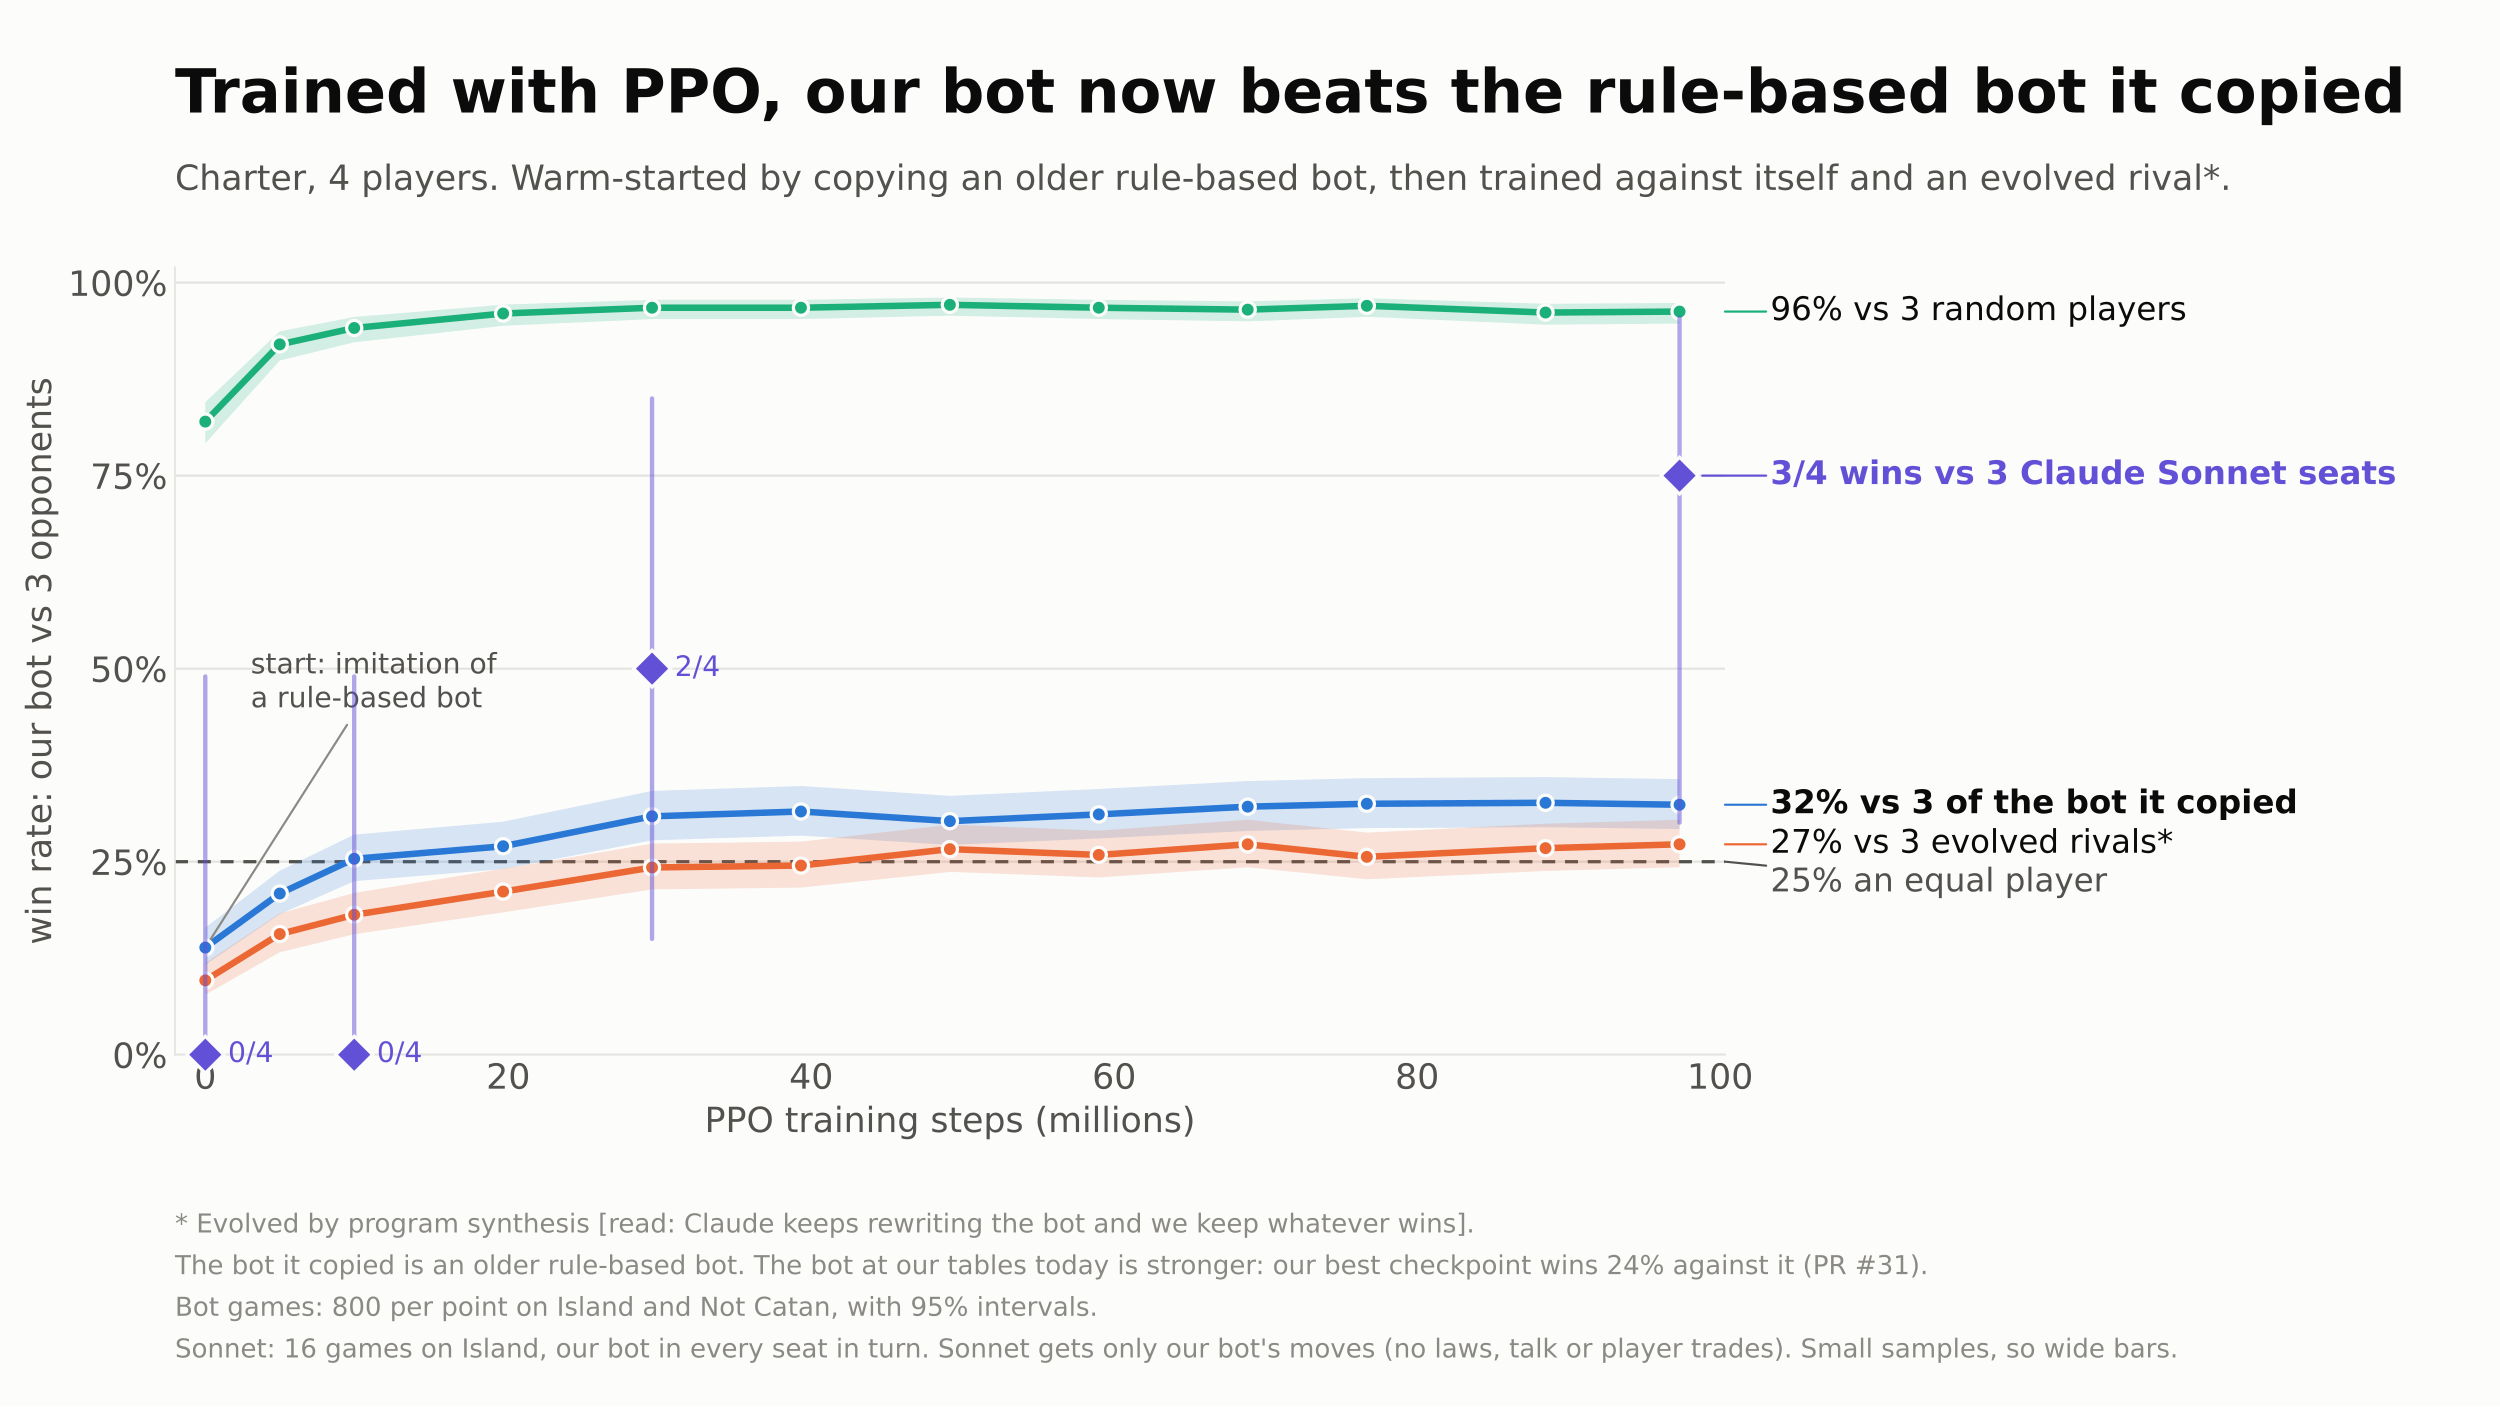
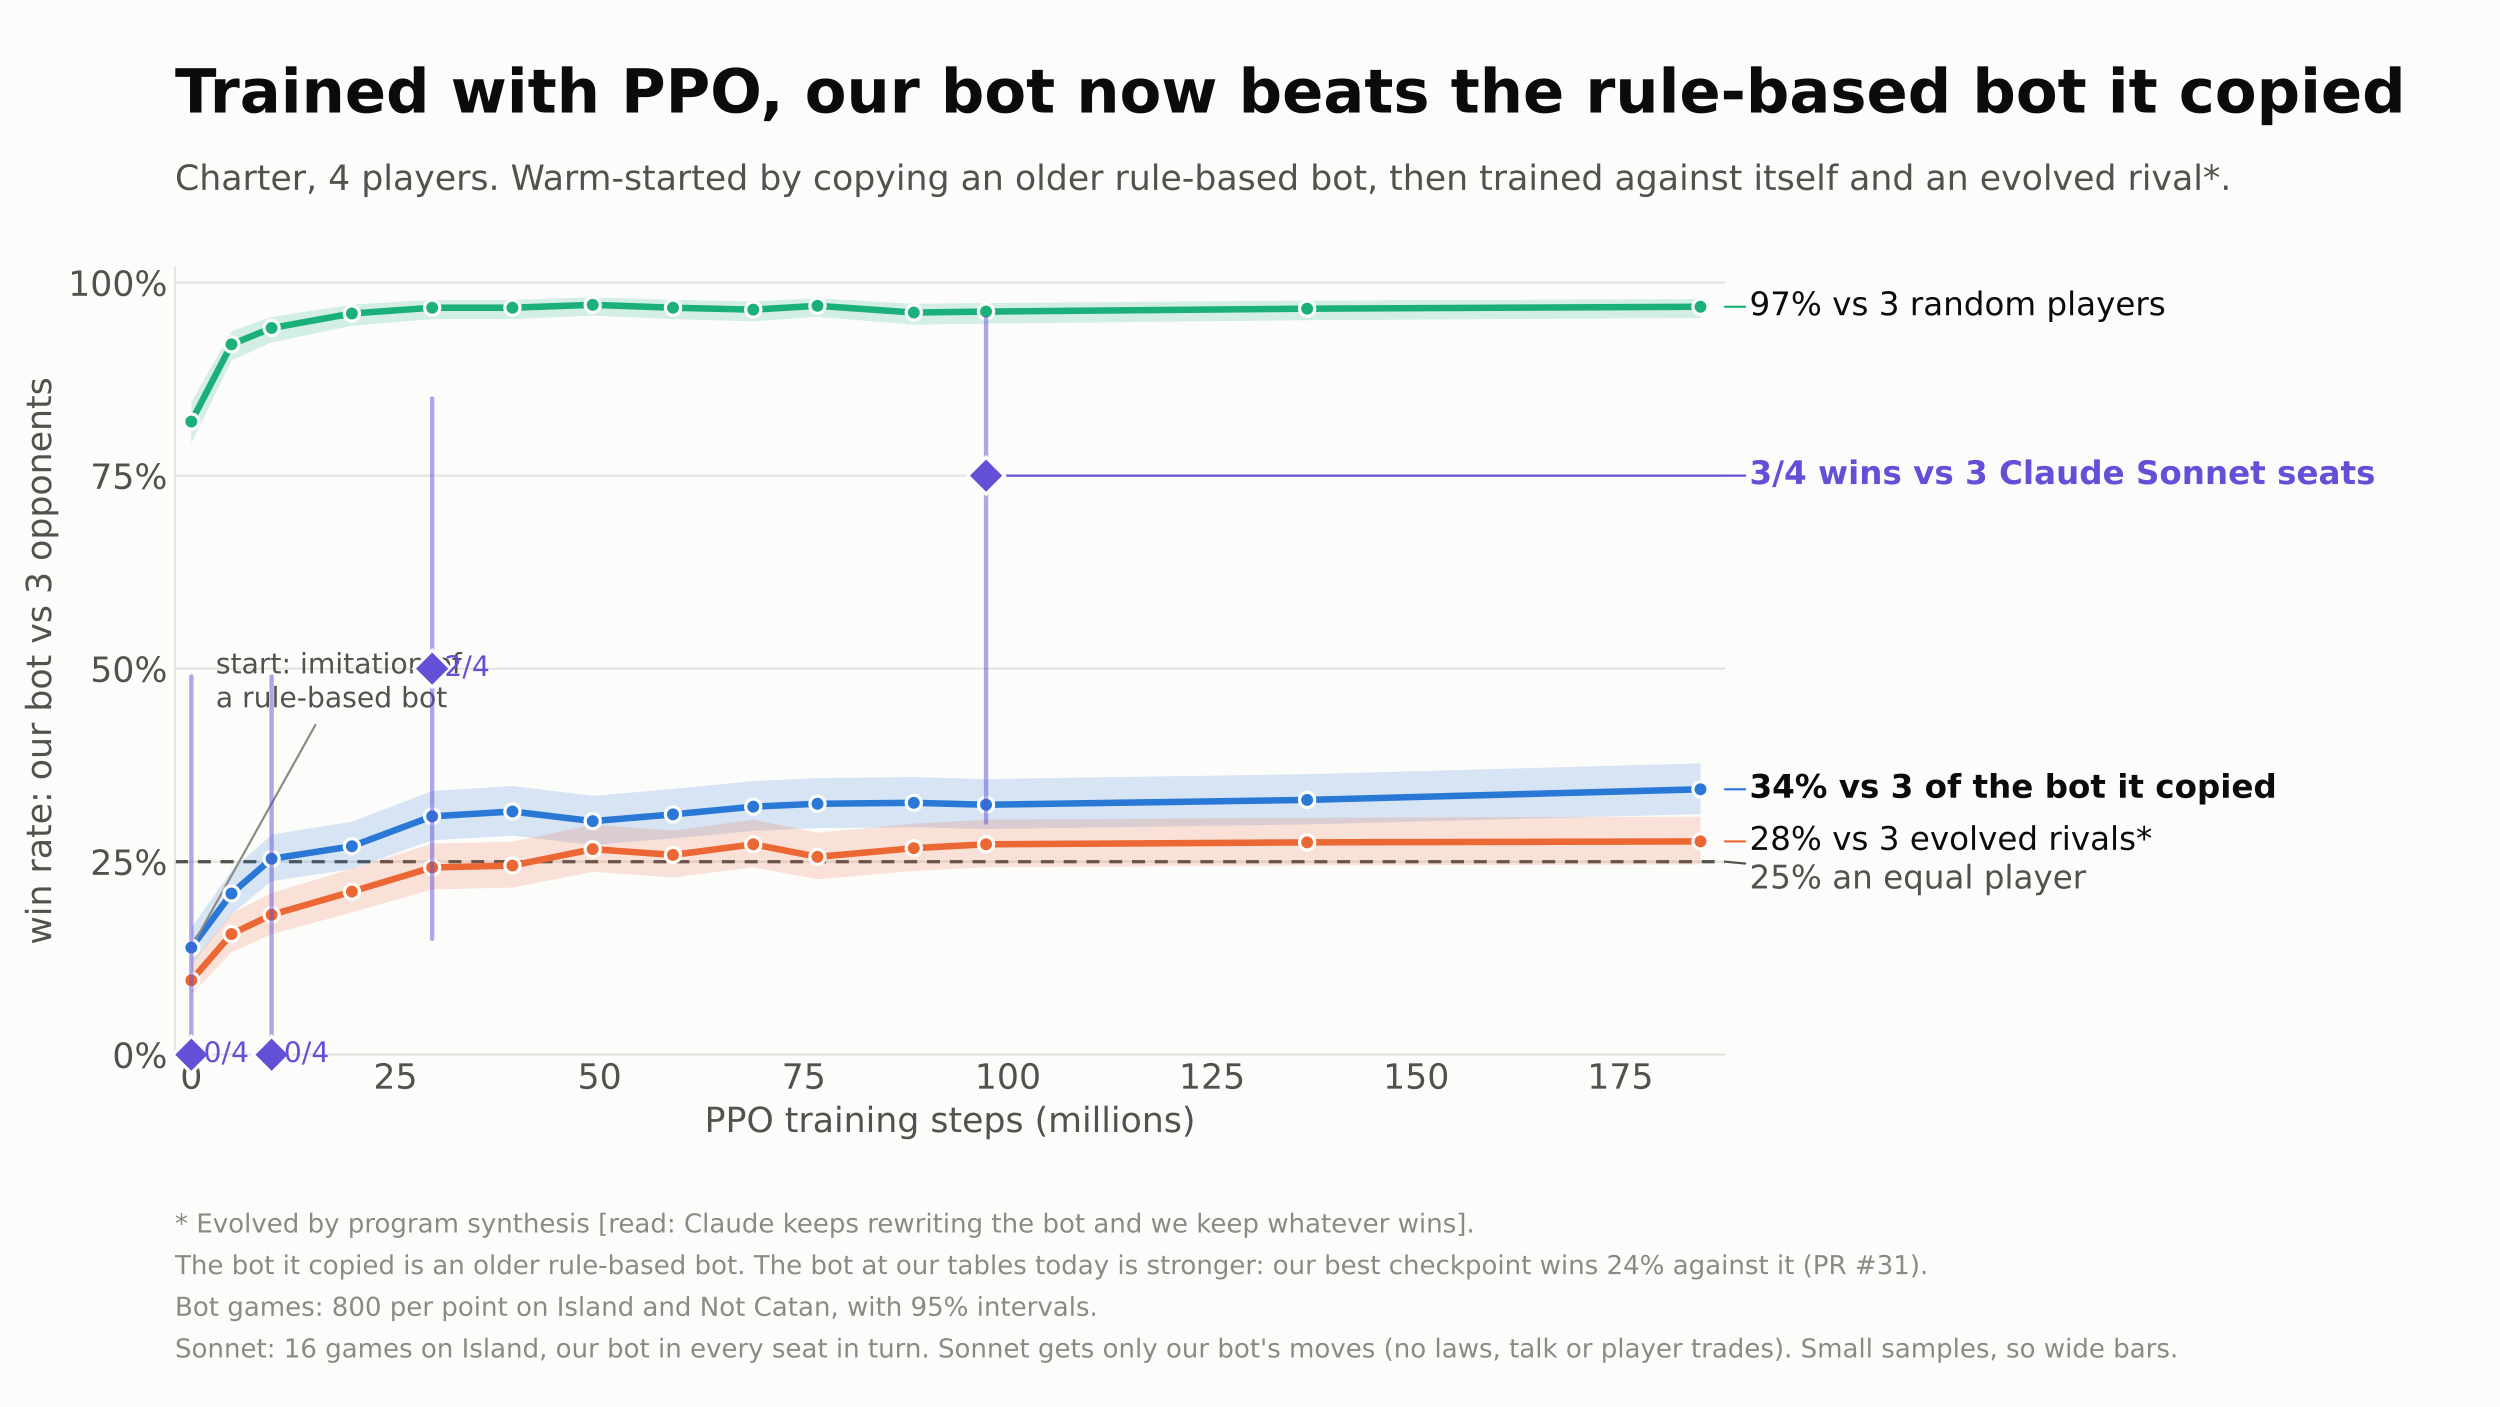
<svg xmlns="http://www.w3.org/2000/svg" xmlns:xlink="http://www.w3.org/1999/xlink" width="1152pt" height="648pt" viewBox="0 0 1152 648" version="1.1">
  <defs>
    <style type="text/css">*{stroke-linejoin: round; stroke-linecap: butt}</style>
  </defs>
  <g id="figure_1">
    <g id="patch_1">
      <path d="M 0 648  L 1152 648  L 1152 0  L 0 0  z " style="fill: #fcfcfb" />
    </g>
    <g id="axes_1">
      <g id="patch_2">
        <path d="M 80.64 486  L 794.88 486  L 794.88 123.12  L 80.64 123.12  z " style="fill: #fcfcfb" />
      </g>
      <g id="matplotlib.axis_1">
        <g id="xtick_1">
          <g id="line2d_1" />
          <g id="text_1">
-             <text style="font-size: 16px; font-family: 'DejaVu Sans'; text-anchor: middle; fill: #52514e" x="94.601" y="501.656" transform="rotate(-0 94.60078 501.6562)">0</text>
+             <text style="font-size: 16px; font-family: 'DejaVu Sans'; text-anchor: middle; fill: #52514e" x="88.166" y="501.656" transform="rotate(-0 88.16578 501.6562)">0</text>
          </g>
        </g>
        <g id="xtick_2">
          <g id="line2d_2" />
          <g id="text_2">
-             <text style="font-size: 16px; font-family: 'DejaVu Sans'; text-anchor: middle; fill: #52514e" x="234.209" y="501.656" transform="rotate(-0 234.2085 501.6562)">20</text>
+             <text style="font-size: 16px; font-family: 'DejaVu Sans'; text-anchor: middle; fill: #52514e" x="182.238" y="501.656" transform="rotate(-0 182.238 501.6562)">25</text>
          </g>
        </g>
        <g id="xtick_3">
          <g id="line2d_3" />
          <g id="text_3">
-             <text style="font-size: 16px; font-family: 'DejaVu Sans'; text-anchor: middle; fill: #52514e" x="373.816" y="501.656" transform="rotate(-0 373.8163 501.6562)">40</text>
+             <text style="font-size: 16px; font-family: 'DejaVu Sans'; text-anchor: middle; fill: #52514e" x="276.31" y="501.656" transform="rotate(-0 276.3103 501.6562)">50</text>
          </g>
        </g>
        <g id="xtick_4">
          <g id="line2d_4" />
          <g id="text_4">
-             <text style="font-size: 16px; font-family: 'DejaVu Sans'; text-anchor: middle; fill: #52514e" x="513.424" y="501.656" transform="rotate(-0 513.4241 501.6562)">60</text>
+             <text style="font-size: 16px; font-family: 'DejaVu Sans'; text-anchor: middle; fill: #52514e" x="370.383" y="501.656" transform="rotate(-0 370.3826 501.6562)">75</text>
          </g>
        </g>
        <g id="xtick_5">
          <g id="line2d_5" />
          <g id="text_5">
-             <text style="font-size: 16px; font-family: 'DejaVu Sans'; text-anchor: middle; fill: #52514e" x="653.032" y="501.656" transform="rotate(-0 653.0318 501.6562)">80</text>
+             <text style="font-size: 16px; font-family: 'DejaVu Sans'; text-anchor: middle; fill: #52514e" x="464.455" y="501.656" transform="rotate(-0 464.4549 501.6562)">100</text>
          </g>
        </g>
        <g id="xtick_6">
          <g id="line2d_6" />
          <g id="text_6">
-             <text style="font-size: 16px; font-family: 'DejaVu Sans'; text-anchor: middle; fill: #52514e" x="792.64" y="501.656" transform="rotate(-0 792.6396 501.6562)">100</text>
-           </g>
-         </g>
-         <g id="text_7">
+             <text style="font-size: 16px; font-family: 'DejaVu Sans'; text-anchor: middle; fill: #52514e" x="558.527" y="501.656" transform="rotate(-0 558.5271 501.6562)">125</text>
+           </g>
+         </g>
+         <g id="xtick_7">
+           <g id="line2d_7" />
+           <g id="text_7">
+             <text style="font-size: 16px; font-family: 'DejaVu Sans'; text-anchor: middle; fill: #52514e" x="652.599" y="501.656" transform="rotate(-0 652.5994 501.6562)">150</text>
+           </g>
+         </g>
+         <g id="xtick_8">
+           <g id="line2d_8" />
+           <g id="text_8">
+             <text style="font-size: 16px; font-family: 'DejaVu Sans'; text-anchor: middle; fill: #52514e" x="746.672" y="501.656" transform="rotate(-0 746.6717 501.6562)">175</text>
+           </g>
+         </g>
+         <g id="text_9">
          <text style="font-size: 16px; font-family: 'DejaVu Sans'; text-anchor: middle; fill: #52514e" x="437.76" y="521.658" transform="rotate(-0 437.76 521.6575)">PPO training steps (millions)</text>
        </g>
      </g>
      <g id="matplotlib.axis_2">
        <g id="ytick_1">
-           <g id="line2d_7">
-             <path d="M 80.64 486  L 794.88 486  " clip-path="url(#p6224c57ff1)" style="fill: none; stroke: #e4e3df; stroke-linecap: square" />
-           </g>
-           <g id="line2d_8" />
-           <g id="text_8">
+           <g id="line2d_9">
+             <path d="M 80.64 486  L 794.88 486  " clip-path="url(#pee1b4edbcf)" style="fill: none; stroke: #e4e3df; stroke-linecap: square" />
+           </g>
+           <g id="line2d_10" />
+           <g id="text_10">
            <text style="font-size: 16px; font-family: 'DejaVu Sans'; text-anchor: end; fill: #52514e" x="77.14" y="492.078" transform="rotate(-0 77.14 492.0781)">0%</text>
          </g>
        </g>
        <g id="ytick_2">
-           <g id="line2d_9">
-             <path d="M 80.64 397.059  L 794.88 397.059  " clip-path="url(#p6224c57ff1)" style="fill: none; stroke: #e4e3df; stroke-linecap: square" />
-           </g>
-           <g id="line2d_10" />
-           <g id="text_9">
+           <g id="line2d_11">
+             <path d="M 80.64 397.059  L 794.88 397.059  " clip-path="url(#pee1b4edbcf)" style="fill: none; stroke: #e4e3df; stroke-linecap: square" />
+           </g>
+           <g id="line2d_12" />
+           <g id="text_11">
            <text style="font-size: 16px; font-family: 'DejaVu Sans'; text-anchor: end; fill: #52514e" x="77.14" y="403.137" transform="rotate(-0 77.14 403.1369)">25%</text>
          </g>
        </g>
        <g id="ytick_3">
-           <g id="line2d_11">
-             <path d="M 80.64 308.118  L 794.88 308.118  " clip-path="url(#p6224c57ff1)" style="fill: none; stroke: #e4e3df; stroke-linecap: square" />
-           </g>
-           <g id="line2d_12" />
-           <g id="text_10">
+           <g id="line2d_13">
+             <path d="M 80.64 308.118  L 794.88 308.118  " clip-path="url(#pee1b4edbcf)" style="fill: none; stroke: #e4e3df; stroke-linecap: square" />
+           </g>
+           <g id="line2d_14" />
+           <g id="text_12">
            <text style="font-size: 16px; font-family: 'DejaVu Sans'; text-anchor: end; fill: #52514e" x="77.14" y="314.196" transform="rotate(-0 77.14 314.1958)">50%</text>
          </g>
        </g>
        <g id="ytick_4">
-           <g id="line2d_13">
-             <path d="M 80.64 219.176  L 794.88 219.176  " clip-path="url(#p6224c57ff1)" style="fill: none; stroke: #e4e3df; stroke-linecap: square" />
-           </g>
-           <g id="line2d_14" />
-           <g id="text_11">
+           <g id="line2d_15">
+             <path d="M 80.64 219.176  L 794.88 219.176  " clip-path="url(#pee1b4edbcf)" style="fill: none; stroke: #e4e3df; stroke-linecap: square" />
+           </g>
+           <g id="line2d_16" />
+           <g id="text_13">
            <text style="font-size: 16px; font-family: 'DejaVu Sans'; text-anchor: end; fill: #52514e" x="77.14" y="225.255" transform="rotate(-0 77.14 225.2546)">75%</text>
          </g>
        </g>
        <g id="ytick_5">
-           <g id="line2d_15">
-             <path d="M 80.64 130.235  L 794.88 130.235  " clip-path="url(#p6224c57ff1)" style="fill: none; stroke: #e4e3df; stroke-linecap: square" />
-           </g>
-           <g id="line2d_16" />
-           <g id="text_12">
+           <g id="line2d_17">
+             <path d="M 80.64 130.235  L 794.88 130.235  " clip-path="url(#pee1b4edbcf)" style="fill: none; stroke: #e4e3df; stroke-linecap: square" />
+           </g>
+           <g id="line2d_18" />
+           <g id="text_14">
            <text style="font-size: 16px; font-family: 'DejaVu Sans'; text-anchor: end; fill: #52514e" x="77.14" y="136.313" transform="rotate(-0 77.14 136.3134)">100%</text>
          </g>
        </g>
-         <g id="text_13">
+         <g id="text_15">
          <text style="font-size: 16px; font-family: 'DejaVu Sans'; text-anchor: middle; fill: #52514e" x="23.554" y="304.56" transform="rotate(-90 23.55375 304.56)">win rate: our bot vs 3 opponents</text>
        </g>
      </g>
-       <g id="line2d_17">
-         <path d="M 80.64 397.059  L 794.88 397.059  " clip-path="url(#p6224c57ff1)" style="fill: none; stroke-dasharray: 6,4.5; stroke-dashoffset: 0; stroke: #52514e; stroke-width: 1.5" />
+       <g id="line2d_19">
+         <path d="M 80.64 397.059  L 794.88 397.059  " clip-path="url(#pee1b4edbcf)" style="fill: none; stroke-dasharray: 6,4.5; stroke-dashoffset: 0; stroke: #52514e; stroke-width: 1.5" />
      </g>
      <g id="FillBetweenPolyCollection_1">
        <defs>
-           <path id="m366b4a1929" d="M 94.601 -462.647  L 94.601 -443.719  L 128.911 -481.879  L 163.221 -490.281  L 231.841 -497.87  L 300.461 -500.975  L 369.081 -500.975  L 437.701 -502.548  L 506.321 -500.975  L 574.941 -499.934  L 629.837 -502.022  L 712.181 -498.384  L 773.939 -498.899  L 773.939 -508.375  L 773.939 -508.375  L 712.181 -508.006  L 629.837 -510.564  L 574.941 -509.111  L 506.321 -509.84  L 437.701 -510.922  L 369.081 -509.84  L 300.461 -509.84  L 231.841 -507.635  L 163.221 -501.945  L 128.911 -495.3  L 94.601 -462.647  z " />
-         </defs>
-         <g clip-path="url(#p6224c57ff1)">
-           <use xlink:href="#m366b4a1929" x="0" y="648" style="fill: #1baf7a; fill-opacity: 0.18" />
+           <path id="m8a16f3146a" d="M 88.166 -462.647  L 88.166 -443.719  L 106.661 -481.879  L 125.157 -490.281  L 162.147 -497.87  L 199.138 -500.975  L 236.129 -500.975  L 273.119 -502.548  L 310.11 -500.975  L 347.101 -499.934  L 376.693 -502.022  L 421.082 -498.384  L 454.374 -498.899  L 602.337 -500.453  L 783.591 -501.497  L 783.591 -510.203  L 783.591 -510.203  L 602.337 -509.476  L 454.374 -508.375  L 421.082 -508.006  L 376.693 -510.564  L 347.101 -509.111  L 310.11 -509.84  L 273.119 -510.922  L 236.129 -509.84  L 199.138 -509.84  L 162.147 -507.635  L 125.157 -501.945  L 106.661 -495.3  L 88.166 -462.647  z " />
+         </defs>
+         <g clip-path="url(#pee1b4edbcf)">
+           <use xlink:href="#m8a16f3146a" x="0" y="648" style="fill: #1baf7a; fill-opacity: 0.18" />
        </g>
      </g>
      <g id="FillBetweenPolyCollection_2">
        <defs>
-           <path id="m3b4419886f" d="M 94.601 -220.501  L 94.601 -203.453  L 128.911 -226.753  L 163.221 -241.983  L 231.841 -247.522  L 300.461 -260.801  L 369.081 -262.952  L 437.701 -258.652  L 506.321 -261.661  L 574.941 -265.105  L 629.837 -266.398  L 712.181 -266.829  L 773.939 -265.967  L 773.939 -288.99  L 773.939 -288.99  L 712.181 -289.898  L 629.837 -289.444  L 574.941 -288.082  L 506.321 -284.444  L 437.701 -281.257  L 369.081 -285.809  L 300.461 -283.534  L 231.841 -269.373  L 163.221 -263.405  L 128.911 -246.769  L 94.601 -220.501  z " />
-         </defs>
-         <g clip-path="url(#p6224c57ff1)">
-           <use xlink:href="#m3b4419886f" x="0" y="648" style="fill: #2a78d6; fill-opacity: 0.18" />
+           <path id="m32e6a833aa" d="M 88.166 -220.501  L 88.166 -203.453  L 106.661 -226.753  L 125.157 -241.983  L 162.147 -247.522  L 199.138 -260.801  L 236.129 -262.952  L 273.119 -258.652  L 310.11 -261.661  L 347.101 -265.105  L 376.693 -266.398  L 421.082 -266.829  L 454.374 -265.967  L 602.337 -268.123  L 783.591 -272.875  L 783.591 -296.244  L 783.591 -296.244  L 602.337 -291.26  L 454.374 -288.99  L 421.082 -289.898  L 376.693 -289.444  L 347.101 -288.082  L 310.11 -284.444  L 273.119 -281.257  L 236.129 -285.809  L 199.138 -283.534  L 162.147 -269.373  L 125.157 -263.405  L 106.661 -246.769  L 88.166 -220.501  z " />
+         </defs>
+         <g clip-path="url(#pee1b4edbcf)">
+           <use xlink:href="#m32e6a833aa" x="0" y="648" style="fill: #2a78d6; fill-opacity: 0.18" />
        </g>
      </g>
      <g id="FillBetweenPolyCollection_3">
        <defs>
-           <path id="m1178276b61" d="M 94.601 -204.215  L 94.601 -189.643  L 128.911 -209.224  L 163.221 -217.534  L 231.841 -227.595  L 300.461 -238.161  L 369.081 -239.009  L 437.701 -246.242  L 506.321 -243.685  L 574.941 -248.375  L 629.837 -242.834  L 712.181 -246.668  L 773.939 -248.375  L 773.939 -270.29  L 773.939 -270.29  L 712.181 -268.456  L 629.837 -264.324  L 574.941 -270.29  L 506.321 -265.243  L 437.701 -267.998  L 369.081 -260.182  L 300.461 -259.261  L 231.841 -247.697  L 163.221 -236.514  L 128.911 -227.122  L 94.601 -204.215  z " />
-         </defs>
-         <g clip-path="url(#p6224c57ff1)">
-           <use xlink:href="#m1178276b61" x="0" y="648" style="fill: #eb6834; fill-opacity: 0.18" />
+           <path id="m00f02d84b0" d="M 88.166 -204.215  L 88.166 -189.643  L 106.661 -209.224  L 125.157 -217.534  L 162.147 -227.595  L 199.138 -238.161  L 236.129 -239.009  L 273.119 -246.242  L 310.11 -243.685  L 347.101 -248.375  L 376.693 -242.834  L 421.082 -246.668  L 454.374 -248.375  L 602.337 -249.229  L 783.591 -249.657  L 783.591 -271.664  L 783.591 -271.664  L 602.337 -271.206  L 454.374 -270.29  L 421.082 -268.456  L 376.693 -264.324  L 347.101 -270.29  L 310.11 -265.243  L 273.119 -267.998  L 236.129 -260.182  L 199.138 -259.261  L 162.147 -247.697  L 125.157 -236.514  L 106.661 -227.122  L 88.166 -204.215  z " />
+         </defs>
+         <g clip-path="url(#pee1b4edbcf)">
+           <use xlink:href="#m00f02d84b0" x="0" y="648" style="fill: #eb6834; fill-opacity: 0.18" />
        </g>
      </g>
      <g id="patch_3">
        <path d="M 80.64 486  L 80.64 123.12  " style="fill: none; stroke: #e4e3df; stroke-width: 0.8; stroke-linejoin: miter; stroke-linecap: square" />
      </g>
      <g id="patch_4">
        <path d="M 80.64 486  L 794.88 486  " style="fill: none; stroke: #e4e3df; stroke-width: 0.8; stroke-linejoin: miter; stroke-linecap: square" />
      </g>
-       <g id="line2d_18">
-         <path d="M 94.601 194.273  L 128.911 158.696  L 163.221 151.136  L 231.841 144.466  L 300.461 141.798  L 369.081 141.798  L 437.701 140.464  L 506.321 141.798  L 574.941 142.687  L 629.837 140.908  L 712.181 144.021  L 773.939 143.576  " clip-path="url(#p6224c57ff1)" style="fill: none; stroke: #1baf7a; stroke-width: 3; stroke-linecap: round" />
-       </g>
-       <g id="line2d_19">
-         <path d="M 94.601 436.638  L 128.911 411.734  L 163.221 395.725  L 231.841 389.944  L 300.461 376.158  L 369.081 373.934  L 437.701 378.381  L 506.321 375.268  L 574.941 371.711  L 629.837 370.376  L 712.181 369.932  L 773.939 370.821  " clip-path="url(#p6224c57ff1)" style="fill: none; stroke: #2a78d6; stroke-width: 3; stroke-linecap: round" />
-       </g>
      <g id="line2d_20">
-         <path d="M 94.601 451.758  L 128.911 430.412  L 163.221 421.518  L 231.841 410.845  L 300.461 399.727  L 369.081 398.838  L 437.701 391.278  L 506.321 393.946  L 574.941 389.054  L 629.837 394.835  L 712.181 390.833  L 773.939 389.054  " clip-path="url(#p6224c57ff1)" style="fill: none; stroke: #eb6834; stroke-width: 3; stroke-linecap: round" />
+         <path d="M 88.166 194.273  L 106.661 158.696  L 125.157 151.136  L 162.147 144.466  L 199.138 141.798  L 236.129 141.798  L 273.119 140.464  L 310.11 141.798  L 347.101 142.687  L 376.693 140.908  L 421.082 144.021  L 454.374 143.576  L 602.337 142.242  L 783.591 141.353  " clip-path="url(#pee1b4edbcf)" style="fill: none; stroke: #1baf7a; stroke-width: 3; stroke-linecap: round" />
+       </g>
+       <g id="line2d_21">
+         <path d="M 88.166 436.638  L 106.661 411.734  L 125.157 395.725  L 162.147 389.944  L 199.138 376.158  L 236.129 373.934  L 273.119 378.381  L 310.11 375.268  L 347.101 371.711  L 376.693 370.376  L 421.082 369.932  L 454.374 370.821  L 602.337 368.598  L 783.591 363.706  " clip-path="url(#pee1b4edbcf)" style="fill: none; stroke: #2a78d6; stroke-width: 3; stroke-linecap: round" />
+       </g>
+       <g id="line2d_22">
+         <path d="M 88.166 451.758  L 106.661 430.412  L 125.157 421.518  L 162.147 410.845  L 199.138 399.727  L 236.129 398.838  L 273.119 391.278  L 310.11 393.946  L 347.101 389.054  L 376.693 394.835  L 421.082 390.833  L 454.374 389.054  L 602.337 388.165  L 783.591 387.72  " clip-path="url(#pee1b4edbcf)" style="fill: none; stroke: #eb6834; stroke-width: 3; stroke-linecap: round" />
      </g>
      <g id="patch_5">
-         <path d="M 813.825 143.576  Q 804.352 143.576 794.88 143.576  " style="fill: none; stroke: #1baf7a; stroke-linecap: round" />
-       </g>
-       <g id="text_14">
-         <text style="font-size: 15px; font-family: 'DejaVu Sans'; text-anchor: start; fill: #0b0b0b" x="815.821" y="147.474" transform="rotate(-0 815.8212 147.4735)">96%  vs 3 random players</text>
+         <path d="M 804.166 141.353  Q 799.523 141.353 794.88 141.353  " style="fill: none; stroke: #1baf7a; stroke-linecap: round" />
+       </g>
+       <g id="text_16">
+         <text style="font-size: 15px; font-family: 'DejaVu Sans'; text-anchor: start; fill: #0b0b0b" x="806.169" y="145.25" transform="rotate(-0 806.1687 145.25)">97%  vs 3 random players</text>
      </g>
      <g id="patch_6">
-         <path d="M 813.82 219.176  Q 799.115 219.176 784.409 219.176  " style="fill: none; stroke: #6250d6; stroke-linecap: round" />
-       </g>
-       <g id="text_15">
-         <text style="font-weight: 700; font-size: 15px; font-family: 'DejaVu Sans'; text-anchor: start; fill: #6250d6" x="815.821" y="223.074" transform="rotate(-0 815.8212 223.0735)">3/4 wins vs 3 Claude Sonnet seats</text>
+         <path d="M 804.172 219.176  Q 632.095 219.176 460.018 219.176  " style="fill: none; stroke: #6250d6; stroke-linecap: round" />
+       </g>
+       <g id="text_17">
+         <text style="font-weight: 700; font-size: 15px; font-family: 'DejaVu Sans'; text-anchor: start; fill: #6250d6" x="806.169" y="223.074" transform="rotate(-0 806.1687 223.0735)">3/4 wins vs 3 Claude Sonnet seats</text>
      </g>
      <g id="patch_7">
-         <path d="M 813.819 370.821  Q 804.35 370.821 794.88 370.821  " style="fill: none; stroke: #2a78d6; stroke-linecap: round" />
-       </g>
-       <g id="text_16">
-         <text style="font-weight: 700; font-size: 15px; font-family: 'DejaVu Sans'; text-anchor: start; fill: #0b0b0b" x="815.821" y="374.718" transform="rotate(-0 815.8212 374.7182)">32%  vs 3 of the bot it copied</text>
+         <path d="M 804.172 363.706  Q 799.526 363.706 794.88 363.706  " style="fill: none; stroke: #2a78d6; stroke-linecap: round" />
+       </g>
+       <g id="text_18">
+         <text style="font-weight: 700; font-size: 15px; font-family: 'DejaVu Sans'; text-anchor: start; fill: #0b0b0b" x="806.169" y="367.603" transform="rotate(-0 806.1687 367.603)">34%  vs 3 of the bot it copied</text>
      </g>
      <g id="patch_8">
-         <path d="M 813.823 389.054  Q 804.351 389.054 794.88 389.054  " style="fill: none; stroke: #eb6834; stroke-linecap: round" />
-       </g>
-       <g id="text_17">
-         <text style="font-size: 15px; font-family: 'DejaVu Sans'; text-anchor: start; fill: #0b0b0b" x="815.821" y="392.951" transform="rotate(-0 815.8212 392.9512)">27%  vs 3 evolved rivals*</text>
+         <path d="M 804.17 387.72  Q 799.525 387.72 794.88 387.72  " style="fill: none; stroke: #eb6834; stroke-linecap: round" />
+       </g>
+       <g id="text_19">
+         <text style="font-size: 15px; font-family: 'DejaVu Sans'; text-anchor: start; fill: #0b0b0b" x="806.169" y="391.617" transform="rotate(-0 806.1687 391.6171)">28%  vs 3 evolved rivals*</text>
      </g>
      <g id="patch_9">
-         <path d="M 813.823 398.896  Q 804.352 397.977 794.88 397.059  " style="fill: none; stroke: #52514e; stroke-linecap: round" />
-       </g>
-       <g id="text_18">
-         <text style="font-size: 15px; font-family: 'DejaVu Sans'; text-anchor: start; fill: #52514e" x="815.821" y="410.739" transform="rotate(-0 815.8212 410.7394)">25%  an equal player</text>
+         <path d="M 804.171 397.919  Q 799.525 397.489 794.88 397.059  " style="fill: none; stroke: #52514e; stroke-linecap: round" />
+       </g>
+       <g id="text_20">
+         <text style="font-size: 15px; font-family: 'DejaVu Sans'; text-anchor: start; fill: #52514e" x="806.169" y="409.405" transform="rotate(-0 806.1687 409.4053)">25%  an equal player</text>
      </g>
      <g id="patch_10">
-         <path d="M 159.913 334.018  Q 127.794 384.484 95.675 434.95  " style="fill: none; stroke: #8a8984; stroke-linecap: round" />
-       </g>
-       <g id="text_19">
-         <text style="font-size: 13px; font-family: 'DejaVu Sans'; fill: #52514e" transform="translate(115.5419 310.3023)">start: imitation of</text>
-         <text style="font-size: 13px; font-family: 'DejaVu Sans'; fill: #52514e" transform="translate(115.5419 325.9059)">a rule-based bot</text>
-       </g>
-       <g id="line2d_21">
-         <defs>
-           <path id="ma92aa70059" d="M 0 3.5  C 0.928 3.5 1.819 3.131 2.475 2.475  C 3.131 1.819 3.5 0.928 3.5 0  C 3.5 -0.928 3.131 -1.819 2.475 -2.475  C 1.819 -3.131 0.928 -3.5 0 -3.5  C -0.928 -3.5 -1.819 -3.131 -2.475 -2.475  C -3.131 -1.819 -3.5 -0.928 -3.5 0  C -3.5 0.928 -3.131 1.819 -2.475 2.475  C -1.819 3.131 -0.928 3.5 0 3.5  z " style="stroke: #fcfcfb; stroke-width: 1.5" />
-         </defs>
-         <g clip-path="url(#p6224c57ff1)">
-           <use xlink:href="#ma92aa70059" x="94.601" y="194.273" style="fill: #1baf7a; stroke: #fcfcfb; stroke-width: 1.5" />
-           <use xlink:href="#ma92aa70059" x="128.911" y="158.696" style="fill: #1baf7a; stroke: #fcfcfb; stroke-width: 1.5" />
-           <use xlink:href="#ma92aa70059" x="163.221" y="151.136" style="fill: #1baf7a; stroke: #fcfcfb; stroke-width: 1.5" />
-           <use xlink:href="#ma92aa70059" x="231.841" y="144.466" style="fill: #1baf7a; stroke: #fcfcfb; stroke-width: 1.5" />
-           <use xlink:href="#ma92aa70059" x="300.461" y="141.798" style="fill: #1baf7a; stroke: #fcfcfb; stroke-width: 1.5" />
-           <use xlink:href="#ma92aa70059" x="369.081" y="141.798" style="fill: #1baf7a; stroke: #fcfcfb; stroke-width: 1.5" />
-           <use xlink:href="#ma92aa70059" x="437.701" y="140.464" style="fill: #1baf7a; stroke: #fcfcfb; stroke-width: 1.5" />
-           <use xlink:href="#ma92aa70059" x="506.321" y="141.798" style="fill: #1baf7a; stroke: #fcfcfb; stroke-width: 1.5" />
-           <use xlink:href="#ma92aa70059" x="574.941" y="142.687" style="fill: #1baf7a; stroke: #fcfcfb; stroke-width: 1.5" />
-           <use xlink:href="#ma92aa70059" x="629.837" y="140.908" style="fill: #1baf7a; stroke: #fcfcfb; stroke-width: 1.5" />
-           <use xlink:href="#ma92aa70059" x="712.181" y="144.021" style="fill: #1baf7a; stroke: #fcfcfb; stroke-width: 1.5" />
-           <use xlink:href="#ma92aa70059" x="773.939" y="143.576" style="fill: #1baf7a; stroke: #fcfcfb; stroke-width: 1.5" />
-         </g>
-       </g>
-       <g id="line2d_22">
-         <defs>
-           <path id="m4a693da69b" d="M 0 3.5  C 0.928 3.5 1.819 3.131 2.475 2.475  C 3.131 1.819 3.5 0.928 3.5 0  C 3.5 -0.928 3.131 -1.819 2.475 -2.475  C 1.819 -3.131 0.928 -3.5 0 -3.5  C -0.928 -3.5 -1.819 -3.131 -2.475 -2.475  C -3.131 -1.819 -3.5 -0.928 -3.5 0  C -3.5 0.928 -3.131 1.819 -2.475 2.475  C -1.819 3.131 -0.928 3.5 0 3.5  z " style="stroke: #fcfcfb; stroke-width: 1.5" />
-         </defs>
-         <g clip-path="url(#p6224c57ff1)">
-           <use xlink:href="#m4a693da69b" x="94.601" y="436.638" style="fill: #2a78d6; stroke: #fcfcfb; stroke-width: 1.5" />
-           <use xlink:href="#m4a693da69b" x="128.911" y="411.734" style="fill: #2a78d6; stroke: #fcfcfb; stroke-width: 1.5" />
-           <use xlink:href="#m4a693da69b" x="163.221" y="395.725" style="fill: #2a78d6; stroke: #fcfcfb; stroke-width: 1.5" />
-           <use xlink:href="#m4a693da69b" x="231.841" y="389.944" style="fill: #2a78d6; stroke: #fcfcfb; stroke-width: 1.5" />
-           <use xlink:href="#m4a693da69b" x="300.461" y="376.158" style="fill: #2a78d6; stroke: #fcfcfb; stroke-width: 1.5" />
-           <use xlink:href="#m4a693da69b" x="369.081" y="373.934" style="fill: #2a78d6; stroke: #fcfcfb; stroke-width: 1.5" />
-           <use xlink:href="#m4a693da69b" x="437.701" y="378.381" style="fill: #2a78d6; stroke: #fcfcfb; stroke-width: 1.5" />
-           <use xlink:href="#m4a693da69b" x="506.321" y="375.268" style="fill: #2a78d6; stroke: #fcfcfb; stroke-width: 1.5" />
-           <use xlink:href="#m4a693da69b" x="574.941" y="371.711" style="fill: #2a78d6; stroke: #fcfcfb; stroke-width: 1.5" />
-           <use xlink:href="#m4a693da69b" x="629.837" y="370.376" style="fill: #2a78d6; stroke: #fcfcfb; stroke-width: 1.5" />
-           <use xlink:href="#m4a693da69b" x="712.181" y="369.932" style="fill: #2a78d6; stroke: #fcfcfb; stroke-width: 1.5" />
-           <use xlink:href="#m4a693da69b" x="773.939" y="370.821" style="fill: #2a78d6; stroke: #fcfcfb; stroke-width: 1.5" />
-         </g>
+         <path d="M 145.321 334.076  Q 117.231 384.482 89.141 434.888  " style="fill: none; stroke: #8a8984; stroke-linecap: round" />
+       </g>
+       <g id="text_21">
+         <text style="font-size: 13px; font-family: 'DejaVu Sans'; fill: #52514e" transform="translate(99.45445 310.3023)">start: imitation of</text>
+         <text style="font-size: 13px; font-family: 'DejaVu Sans'; fill: #52514e" transform="translate(99.45445 325.9059)">a rule-based bot</text>
      </g>
      <g id="line2d_23">
        <defs>
-           <path id="m41e607db60" d="M 0 3.5  C 0.928 3.5 1.819 3.131 2.475 2.475  C 3.131 1.819 3.5 0.928 3.5 0  C 3.5 -0.928 3.131 -1.819 2.475 -2.475  C 1.819 -3.131 0.928 -3.5 0 -3.5  C -0.928 -3.5 -1.819 -3.131 -2.475 -2.475  C -3.131 -1.819 -3.5 -0.928 -3.5 0  C -3.5 0.928 -3.131 1.819 -2.475 2.475  C -1.819 3.131 -0.928 3.5 0 3.5  z " style="stroke: #fcfcfb; stroke-width: 1.5" />
-         </defs>
-         <g clip-path="url(#p6224c57ff1)">
-           <use xlink:href="#m41e607db60" x="94.601" y="451.758" style="fill: #eb6834; stroke: #fcfcfb; stroke-width: 1.5" />
-           <use xlink:href="#m41e607db60" x="128.911" y="430.412" style="fill: #eb6834; stroke: #fcfcfb; stroke-width: 1.5" />
-           <use xlink:href="#m41e607db60" x="163.221" y="421.518" style="fill: #eb6834; stroke: #fcfcfb; stroke-width: 1.5" />
-           <use xlink:href="#m41e607db60" x="231.841" y="410.845" style="fill: #eb6834; stroke: #fcfcfb; stroke-width: 1.5" />
-           <use xlink:href="#m41e607db60" x="300.461" y="399.727" style="fill: #eb6834; stroke: #fcfcfb; stroke-width: 1.5" />
-           <use xlink:href="#m41e607db60" x="369.081" y="398.838" style="fill: #eb6834; stroke: #fcfcfb; stroke-width: 1.5" />
-           <use xlink:href="#m41e607db60" x="437.701" y="391.278" style="fill: #eb6834; stroke: #fcfcfb; stroke-width: 1.5" />
-           <use xlink:href="#m41e607db60" x="506.321" y="393.946" style="fill: #eb6834; stroke: #fcfcfb; stroke-width: 1.5" />
-           <use xlink:href="#m41e607db60" x="574.941" y="389.054" style="fill: #eb6834; stroke: #fcfcfb; stroke-width: 1.5" />
-           <use xlink:href="#m41e607db60" x="629.837" y="394.835" style="fill: #eb6834; stroke: #fcfcfb; stroke-width: 1.5" />
-           <use xlink:href="#m41e607db60" x="712.181" y="390.833" style="fill: #eb6834; stroke: #fcfcfb; stroke-width: 1.5" />
-           <use xlink:href="#m41e607db60" x="773.939" y="389.054" style="fill: #eb6834; stroke: #fcfcfb; stroke-width: 1.5" />
+           <path id="m126041291e" d="M 0 3.5  C 0.928 3.5 1.819 3.131 2.475 2.475  C 3.131 1.819 3.5 0.928 3.5 0  C 3.5 -0.928 3.131 -1.819 2.475 -2.475  C 1.819 -3.131 0.928 -3.5 0 -3.5  C -0.928 -3.5 -1.819 -3.131 -2.475 -2.475  C -3.131 -1.819 -3.5 -0.928 -3.5 0  C -3.5 0.928 -3.131 1.819 -2.475 2.475  C -1.819 3.131 -0.928 3.5 0 3.5  z " style="stroke: #fcfcfb; stroke-width: 1.5" />
+         </defs>
+         <g clip-path="url(#pee1b4edbcf)">
+           <use xlink:href="#m126041291e" x="88.166" y="194.273" style="fill: #1baf7a; stroke: #fcfcfb; stroke-width: 1.5" />
+           <use xlink:href="#m126041291e" x="106.661" y="158.696" style="fill: #1baf7a; stroke: #fcfcfb; stroke-width: 1.5" />
+           <use xlink:href="#m126041291e" x="125.157" y="151.136" style="fill: #1baf7a; stroke: #fcfcfb; stroke-width: 1.5" />
+           <use xlink:href="#m126041291e" x="162.147" y="144.466" style="fill: #1baf7a; stroke: #fcfcfb; stroke-width: 1.5" />
+           <use xlink:href="#m126041291e" x="199.138" y="141.798" style="fill: #1baf7a; stroke: #fcfcfb; stroke-width: 1.5" />
+           <use xlink:href="#m126041291e" x="236.129" y="141.798" style="fill: #1baf7a; stroke: #fcfcfb; stroke-width: 1.5" />
+           <use xlink:href="#m126041291e" x="273.119" y="140.464" style="fill: #1baf7a; stroke: #fcfcfb; stroke-width: 1.5" />
+           <use xlink:href="#m126041291e" x="310.11" y="141.798" style="fill: #1baf7a; stroke: #fcfcfb; stroke-width: 1.5" />
+           <use xlink:href="#m126041291e" x="347.101" y="142.687" style="fill: #1baf7a; stroke: #fcfcfb; stroke-width: 1.5" />
+           <use xlink:href="#m126041291e" x="376.693" y="140.908" style="fill: #1baf7a; stroke: #fcfcfb; stroke-width: 1.5" />
+           <use xlink:href="#m126041291e" x="421.082" y="144.021" style="fill: #1baf7a; stroke: #fcfcfb; stroke-width: 1.5" />
+           <use xlink:href="#m126041291e" x="454.374" y="143.576" style="fill: #1baf7a; stroke: #fcfcfb; stroke-width: 1.5" />
+           <use xlink:href="#m126041291e" x="602.337" y="142.242" style="fill: #1baf7a; stroke: #fcfcfb; stroke-width: 1.5" />
+           <use xlink:href="#m126041291e" x="783.591" y="141.353" style="fill: #1baf7a; stroke: #fcfcfb; stroke-width: 1.5" />
        </g>
      </g>
      <g id="line2d_24">
-         <path d="M 94.601 486  L 94.601 311.711  " clip-path="url(#p6224c57ff1)" style="fill: none; stroke: #6250d6; stroke-opacity: 0.5; stroke-width: 2; stroke-linecap: round" />
+         <defs>
+           <path id="m037b080ac5" d="M 0 3.5  C 0.928 3.5 1.819 3.131 2.475 2.475  C 3.131 1.819 3.5 0.928 3.5 0  C 3.5 -0.928 3.131 -1.819 2.475 -2.475  C 1.819 -3.131 0.928 -3.5 0 -3.5  C -0.928 -3.5 -1.819 -3.131 -2.475 -2.475  C -3.131 -1.819 -3.5 -0.928 -3.5 0  C -3.5 0.928 -3.131 1.819 -2.475 2.475  C -1.819 3.131 -0.928 3.5 0 3.5  z " style="stroke: #fcfcfb; stroke-width: 1.5" />
+         </defs>
+         <g clip-path="url(#pee1b4edbcf)">
+           <use xlink:href="#m037b080ac5" x="88.166" y="436.638" style="fill: #2a78d6; stroke: #fcfcfb; stroke-width: 1.5" />
+           <use xlink:href="#m037b080ac5" x="106.661" y="411.734" style="fill: #2a78d6; stroke: #fcfcfb; stroke-width: 1.5" />
+           <use xlink:href="#m037b080ac5" x="125.157" y="395.725" style="fill: #2a78d6; stroke: #fcfcfb; stroke-width: 1.5" />
+           <use xlink:href="#m037b080ac5" x="162.147" y="389.944" style="fill: #2a78d6; stroke: #fcfcfb; stroke-width: 1.5" />
+           <use xlink:href="#m037b080ac5" x="199.138" y="376.158" style="fill: #2a78d6; stroke: #fcfcfb; stroke-width: 1.5" />
+           <use xlink:href="#m037b080ac5" x="236.129" y="373.934" style="fill: #2a78d6; stroke: #fcfcfb; stroke-width: 1.5" />
+           <use xlink:href="#m037b080ac5" x="273.119" y="378.381" style="fill: #2a78d6; stroke: #fcfcfb; stroke-width: 1.5" />
+           <use xlink:href="#m037b080ac5" x="310.11" y="375.268" style="fill: #2a78d6; stroke: #fcfcfb; stroke-width: 1.5" />
+           <use xlink:href="#m037b080ac5" x="347.101" y="371.711" style="fill: #2a78d6; stroke: #fcfcfb; stroke-width: 1.5" />
+           <use xlink:href="#m037b080ac5" x="376.693" y="370.376" style="fill: #2a78d6; stroke: #fcfcfb; stroke-width: 1.5" />
+           <use xlink:href="#m037b080ac5" x="421.082" y="369.932" style="fill: #2a78d6; stroke: #fcfcfb; stroke-width: 1.5" />
+           <use xlink:href="#m037b080ac5" x="454.374" y="370.821" style="fill: #2a78d6; stroke: #fcfcfb; stroke-width: 1.5" />
+           <use xlink:href="#m037b080ac5" x="602.337" y="368.598" style="fill: #2a78d6; stroke: #fcfcfb; stroke-width: 1.5" />
+           <use xlink:href="#m037b080ac5" x="783.591" y="363.706" style="fill: #2a78d6; stroke: #fcfcfb; stroke-width: 1.5" />
+         </g>
      </g>
      <g id="line2d_25">
-         <path d="M 163.221 486  L 163.221 311.711  " clip-path="url(#p6224c57ff1)" style="fill: none; stroke: #6250d6; stroke-opacity: 0.5; stroke-width: 2; stroke-linecap: round" />
+         <defs>
+           <path id="mefa3639ea0" d="M 0 3.5  C 0.928 3.5 1.819 3.131 2.475 2.475  C 3.131 1.819 3.5 0.928 3.5 0  C 3.5 -0.928 3.131 -1.819 2.475 -2.475  C 1.819 -3.131 0.928 -3.5 0 -3.5  C -0.928 -3.5 -1.819 -3.131 -2.475 -2.475  C -3.131 -1.819 -3.5 -0.928 -3.5 0  C -3.5 0.928 -3.131 1.819 -2.475 2.475  C -1.819 3.131 -0.928 3.5 0 3.5  z " style="stroke: #fcfcfb; stroke-width: 1.5" />
+         </defs>
+         <g clip-path="url(#pee1b4edbcf)">
+           <use xlink:href="#mefa3639ea0" x="88.166" y="451.758" style="fill: #eb6834; stroke: #fcfcfb; stroke-width: 1.5" />
+           <use xlink:href="#mefa3639ea0" x="106.661" y="430.412" style="fill: #eb6834; stroke: #fcfcfb; stroke-width: 1.5" />
+           <use xlink:href="#mefa3639ea0" x="125.157" y="421.518" style="fill: #eb6834; stroke: #fcfcfb; stroke-width: 1.5" />
+           <use xlink:href="#mefa3639ea0" x="162.147" y="410.845" style="fill: #eb6834; stroke: #fcfcfb; stroke-width: 1.5" />
+           <use xlink:href="#mefa3639ea0" x="199.138" y="399.727" style="fill: #eb6834; stroke: #fcfcfb; stroke-width: 1.5" />
+           <use xlink:href="#mefa3639ea0" x="236.129" y="398.838" style="fill: #eb6834; stroke: #fcfcfb; stroke-width: 1.5" />
+           <use xlink:href="#mefa3639ea0" x="273.119" y="391.278" style="fill: #eb6834; stroke: #fcfcfb; stroke-width: 1.5" />
+           <use xlink:href="#mefa3639ea0" x="310.11" y="393.946" style="fill: #eb6834; stroke: #fcfcfb; stroke-width: 1.5" />
+           <use xlink:href="#mefa3639ea0" x="347.101" y="389.054" style="fill: #eb6834; stroke: #fcfcfb; stroke-width: 1.5" />
+           <use xlink:href="#mefa3639ea0" x="376.693" y="394.835" style="fill: #eb6834; stroke: #fcfcfb; stroke-width: 1.5" />
+           <use xlink:href="#mefa3639ea0" x="421.082" y="390.833" style="fill: #eb6834; stroke: #fcfcfb; stroke-width: 1.5" />
+           <use xlink:href="#mefa3639ea0" x="454.374" y="389.054" style="fill: #eb6834; stroke: #fcfcfb; stroke-width: 1.5" />
+           <use xlink:href="#mefa3639ea0" x="602.337" y="388.165" style="fill: #eb6834; stroke: #fcfcfb; stroke-width: 1.5" />
+           <use xlink:href="#mefa3639ea0" x="783.591" y="387.72" style="fill: #eb6834; stroke: #fcfcfb; stroke-width: 1.5" />
+         </g>
      </g>
      <g id="line2d_26">
-         <path d="M 300.461 432.623  L 300.461 183.613  " clip-path="url(#p6224c57ff1)" style="fill: none; stroke: #6250d6; stroke-opacity: 0.5; stroke-width: 2; stroke-linecap: round" />
+         <path d="M 88.166 486  L 88.166 311.711  " clip-path="url(#pee1b4edbcf)" style="fill: none; stroke: #6250d6; stroke-opacity: 0.5; stroke-width: 2; stroke-linecap: round" />
      </g>
      <g id="line2d_27">
-         <path d="M 773.939 379.044  L 773.939 146.453  " clip-path="url(#p6224c57ff1)" style="fill: none; stroke: #6250d6; stroke-opacity: 0.5; stroke-width: 2; stroke-linecap: round" />
+         <path d="M 125.157 486  L 125.157 311.711  " clip-path="url(#pee1b4edbcf)" style="fill: none; stroke: #6250d6; stroke-opacity: 0.5; stroke-width: 2; stroke-linecap: round" />
      </g>
      <g id="line2d_28">
-         <defs>
-           <path id="m3940a52251" d="M -0 8.485  L 8.485 0  L 0 -8.485  L -8.485 -0  z " style="stroke: #fcfcfb; stroke-width: 1.5; stroke-linejoin: miter" />
+         <path d="M 199.138 432.623  L 199.138 183.613  " clip-path="url(#pee1b4edbcf)" style="fill: none; stroke: #6250d6; stroke-opacity: 0.5; stroke-width: 2; stroke-linecap: round" />
+       </g>
+       <g id="line2d_29">
+         <path d="M 454.374 379.044  L 454.374 146.453  " clip-path="url(#pee1b4edbcf)" style="fill: none; stroke: #6250d6; stroke-opacity: 0.5; stroke-width: 2; stroke-linecap: round" />
+       </g>
+       <g id="line2d_30">
+         <defs>
+           <path id="m6d04f0decb" d="M -0 8.485  L 8.485 0  L 0 -8.485  L -8.485 -0  z " style="stroke: #fcfcfb; stroke-width: 1.5; stroke-linejoin: miter" />
        </defs>
        <g>
-           <use xlink:href="#m3940a52251" x="94.601" y="486" style="fill: #6250d6; stroke: #fcfcfb; stroke-width: 1.5; stroke-linejoin: miter" />
-         </g>
-       </g>
-       <g id="text_20">
-         <text style="font-size: 13px; font-family: 'DejaVu Sans'; text-anchor: start; fill: #6250d6" x="105.071" y="489.377" transform="rotate(-0 105.0714 489.377)">0/4</text>
-       </g>
-       <g id="line2d_29">
-         <g>
-           <use xlink:href="#m3940a52251" x="163.221" y="486" style="fill: #6250d6; stroke: #fcfcfb; stroke-width: 1.5; stroke-linejoin: miter" />
-         </g>
-       </g>
-       <g id="text_21">
-         <text style="font-size: 13px; font-family: 'DejaVu Sans'; text-anchor: start; fill: #6250d6" x="173.691" y="489.377" transform="rotate(-0 173.6914 489.377)">0/4</text>
-       </g>
-       <g id="line2d_30">
-         <g>
-           <use xlink:href="#m3940a52251" x="300.461" y="308.118" style="fill: #6250d6; stroke: #fcfcfb; stroke-width: 1.5; stroke-linejoin: miter" />
+           <use xlink:href="#m6d04f0decb" x="88.166" y="486" style="fill: #6250d6; stroke: #fcfcfb; stroke-width: 1.5; stroke-linejoin: miter" />
        </g>
      </g>
      <g id="text_22">
-         <text style="font-size: 13px; font-family: 'DejaVu Sans'; text-anchor: start; fill: #6250d6" x="310.931" y="311.495" transform="rotate(-0 310.9314 311.4946)">2/4</text>
+         <text style="font-size: 13px; font-family: 'DejaVu Sans'; text-anchor: start; fill: #6250d6" x="93.81" y="489.377" transform="rotate(-0 93.81012 489.377)">0/4</text>
      </g>
      <g id="line2d_31">
        <g>
-           <use xlink:href="#m3940a52251" x="773.939" y="219.176" style="fill: #6250d6; stroke: #fcfcfb; stroke-width: 1.5; stroke-linejoin: miter" />
-         </g>
-       </g>
-     </g>
-     <g id="text_23">
+           <use xlink:href="#m6d04f0decb" x="125.157" y="486" style="fill: #6250d6; stroke: #fcfcfb; stroke-width: 1.5; stroke-linejoin: miter" />
+         </g>
+       </g>
+       <g id="text_23">
+         <text style="font-size: 13px; font-family: 'DejaVu Sans'; text-anchor: start; fill: #6250d6" x="130.801" y="489.377" transform="rotate(-0 130.8008 489.377)">0/4</text>
+       </g>
+       <g id="line2d_32">
+         <g>
+           <use xlink:href="#m6d04f0decb" x="199.138" y="308.118" style="fill: #6250d6; stroke: #fcfcfb; stroke-width: 1.5; stroke-linejoin: miter" />
+         </g>
+       </g>
+       <g id="text_24">
+         <text style="font-size: 13px; font-family: 'DejaVu Sans'; text-anchor: start; fill: #6250d6" x="204.782" y="311.495" transform="rotate(-0 204.7823 311.4946)">2/4</text>
+       </g>
+       <g id="line2d_33">
+         <g>
+           <use xlink:href="#m6d04f0decb" x="454.374" y="219.176" style="fill: #6250d6; stroke: #fcfcfb; stroke-width: 1.5; stroke-linejoin: miter" />
+         </g>
+       </g>
+     </g>
+     <g id="text_25">
      <text style="font-weight: 700; font-size: 28px; font-family: 'DejaVu Sans'; text-anchor: start; fill: #0b0b0b" x="80.64" y="51.84" transform="rotate(-0 80.64 51.84)">Trained with PPO, our bot now beats the rule-based bot it copied</text>
    </g>
-     <g id="text_24">
+     <g id="text_26">
      <text style="font-size: 16px; font-family: 'DejaVu Sans'; text-anchor: start; fill: #52514e" x="80.64" y="87.48" transform="rotate(-0 80.64 87.48)">Charter, 4 players. Warm-started by copying an older rule-based bot, then trained against itself and an evolved rival*.</text>
    </g>
-     <g id="text_25">
+     <g id="text_27">
      <text style="font-size: 12px; font-family: 'DejaVu Sans'; fill: #8a8984" transform="translate(80.64 567.9112)">* Evolved by program synthesis [read: Claude keeps rewriting the bot and we keep whatever wins].</text>
      <text style="font-size: 12px; font-family: 'DejaVu Sans'; fill: #8a8984" transform="translate(80.64 587.1113)">The bot it copied is an older rule-based bot. The bot at our tables today is stronger: our best checkpoint wins 24% against it (PR #31).</text>
      <text style="font-size: 12px; font-family: 'DejaVu Sans'; fill: #8a8984" transform="translate(80.64 606.3112)">Bot games: 800 per point on Island and Not Catan, with 95% intervals.</text>
      <text style="font-size: 12px; font-family: 'DejaVu Sans'; fill: #8a8984" transform="translate(80.64 625.5113)">Sonnet: 16 games on Island, our bot in every seat in turn. Sonnet gets only our bot's moves (no laws, talk or player trades). Small samples, so wide bars.</text>
    </g>
  </g>
  <defs>
-     <clipPath id="p6224c57ff1">
+     <clipPath id="pee1b4edbcf">
      <rect x="80.64" y="123.12" width="714.24" height="362.88" />
    </clipPath>
  </defs>
</svg>
